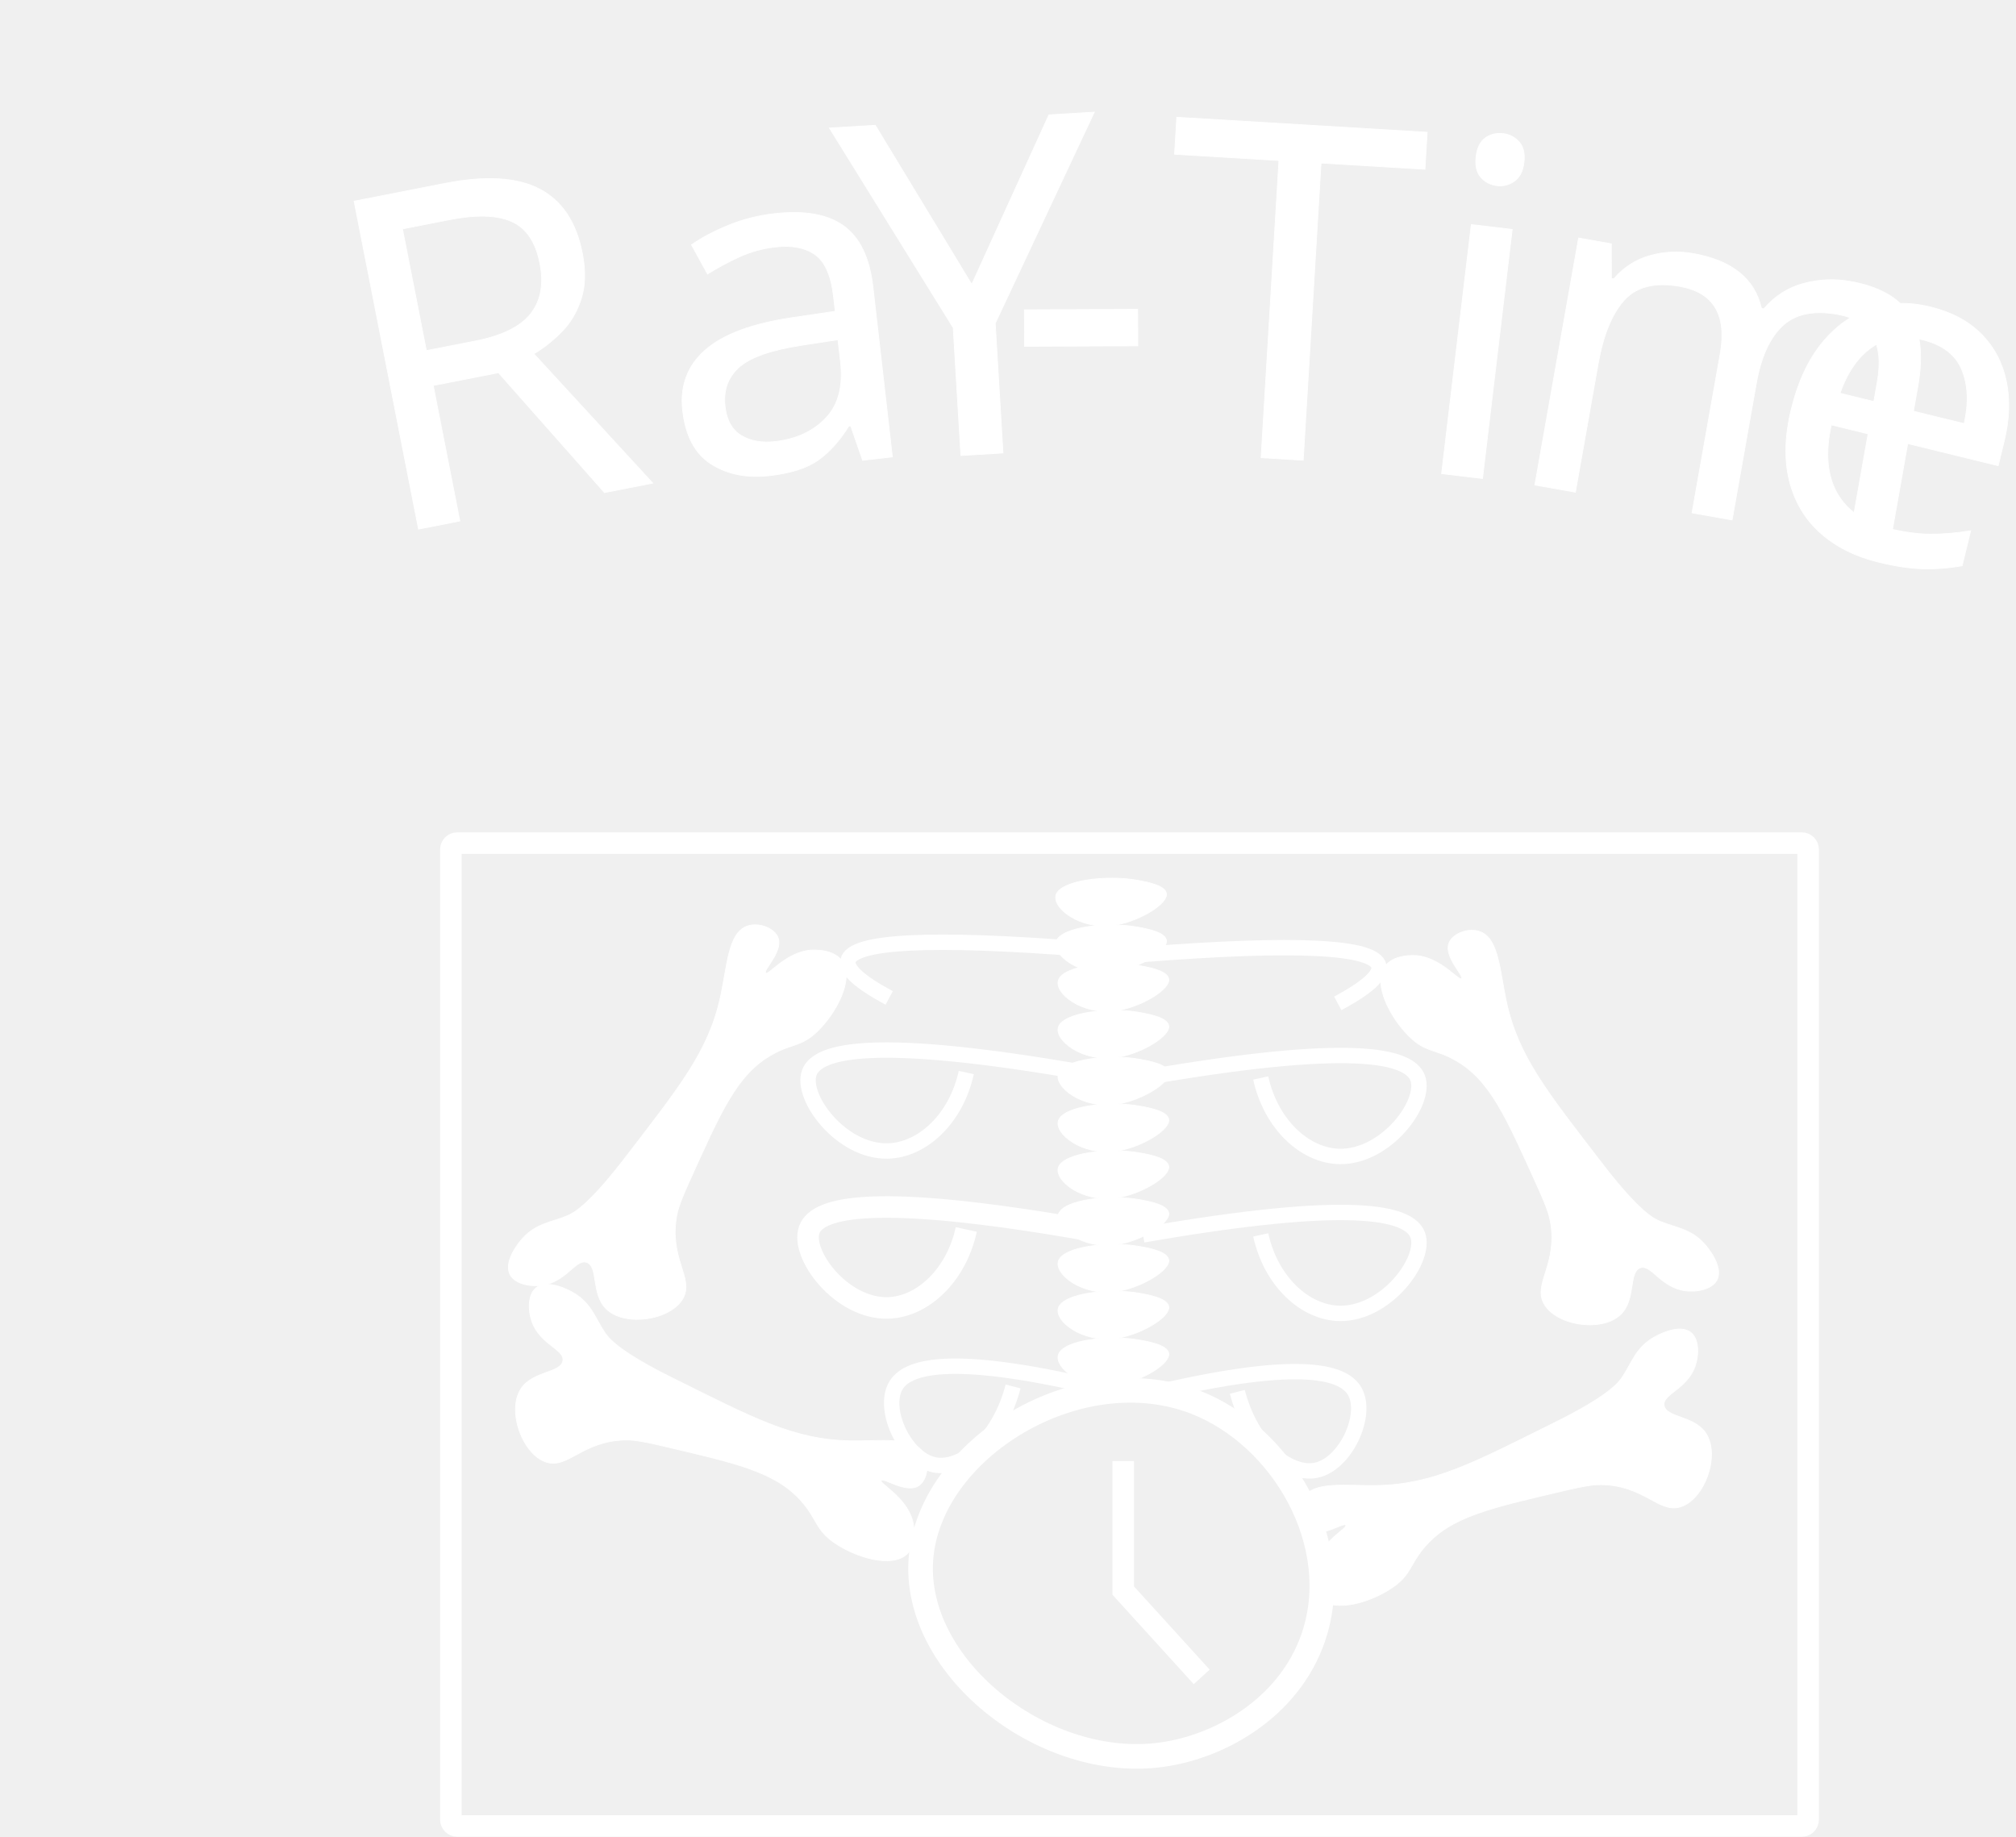
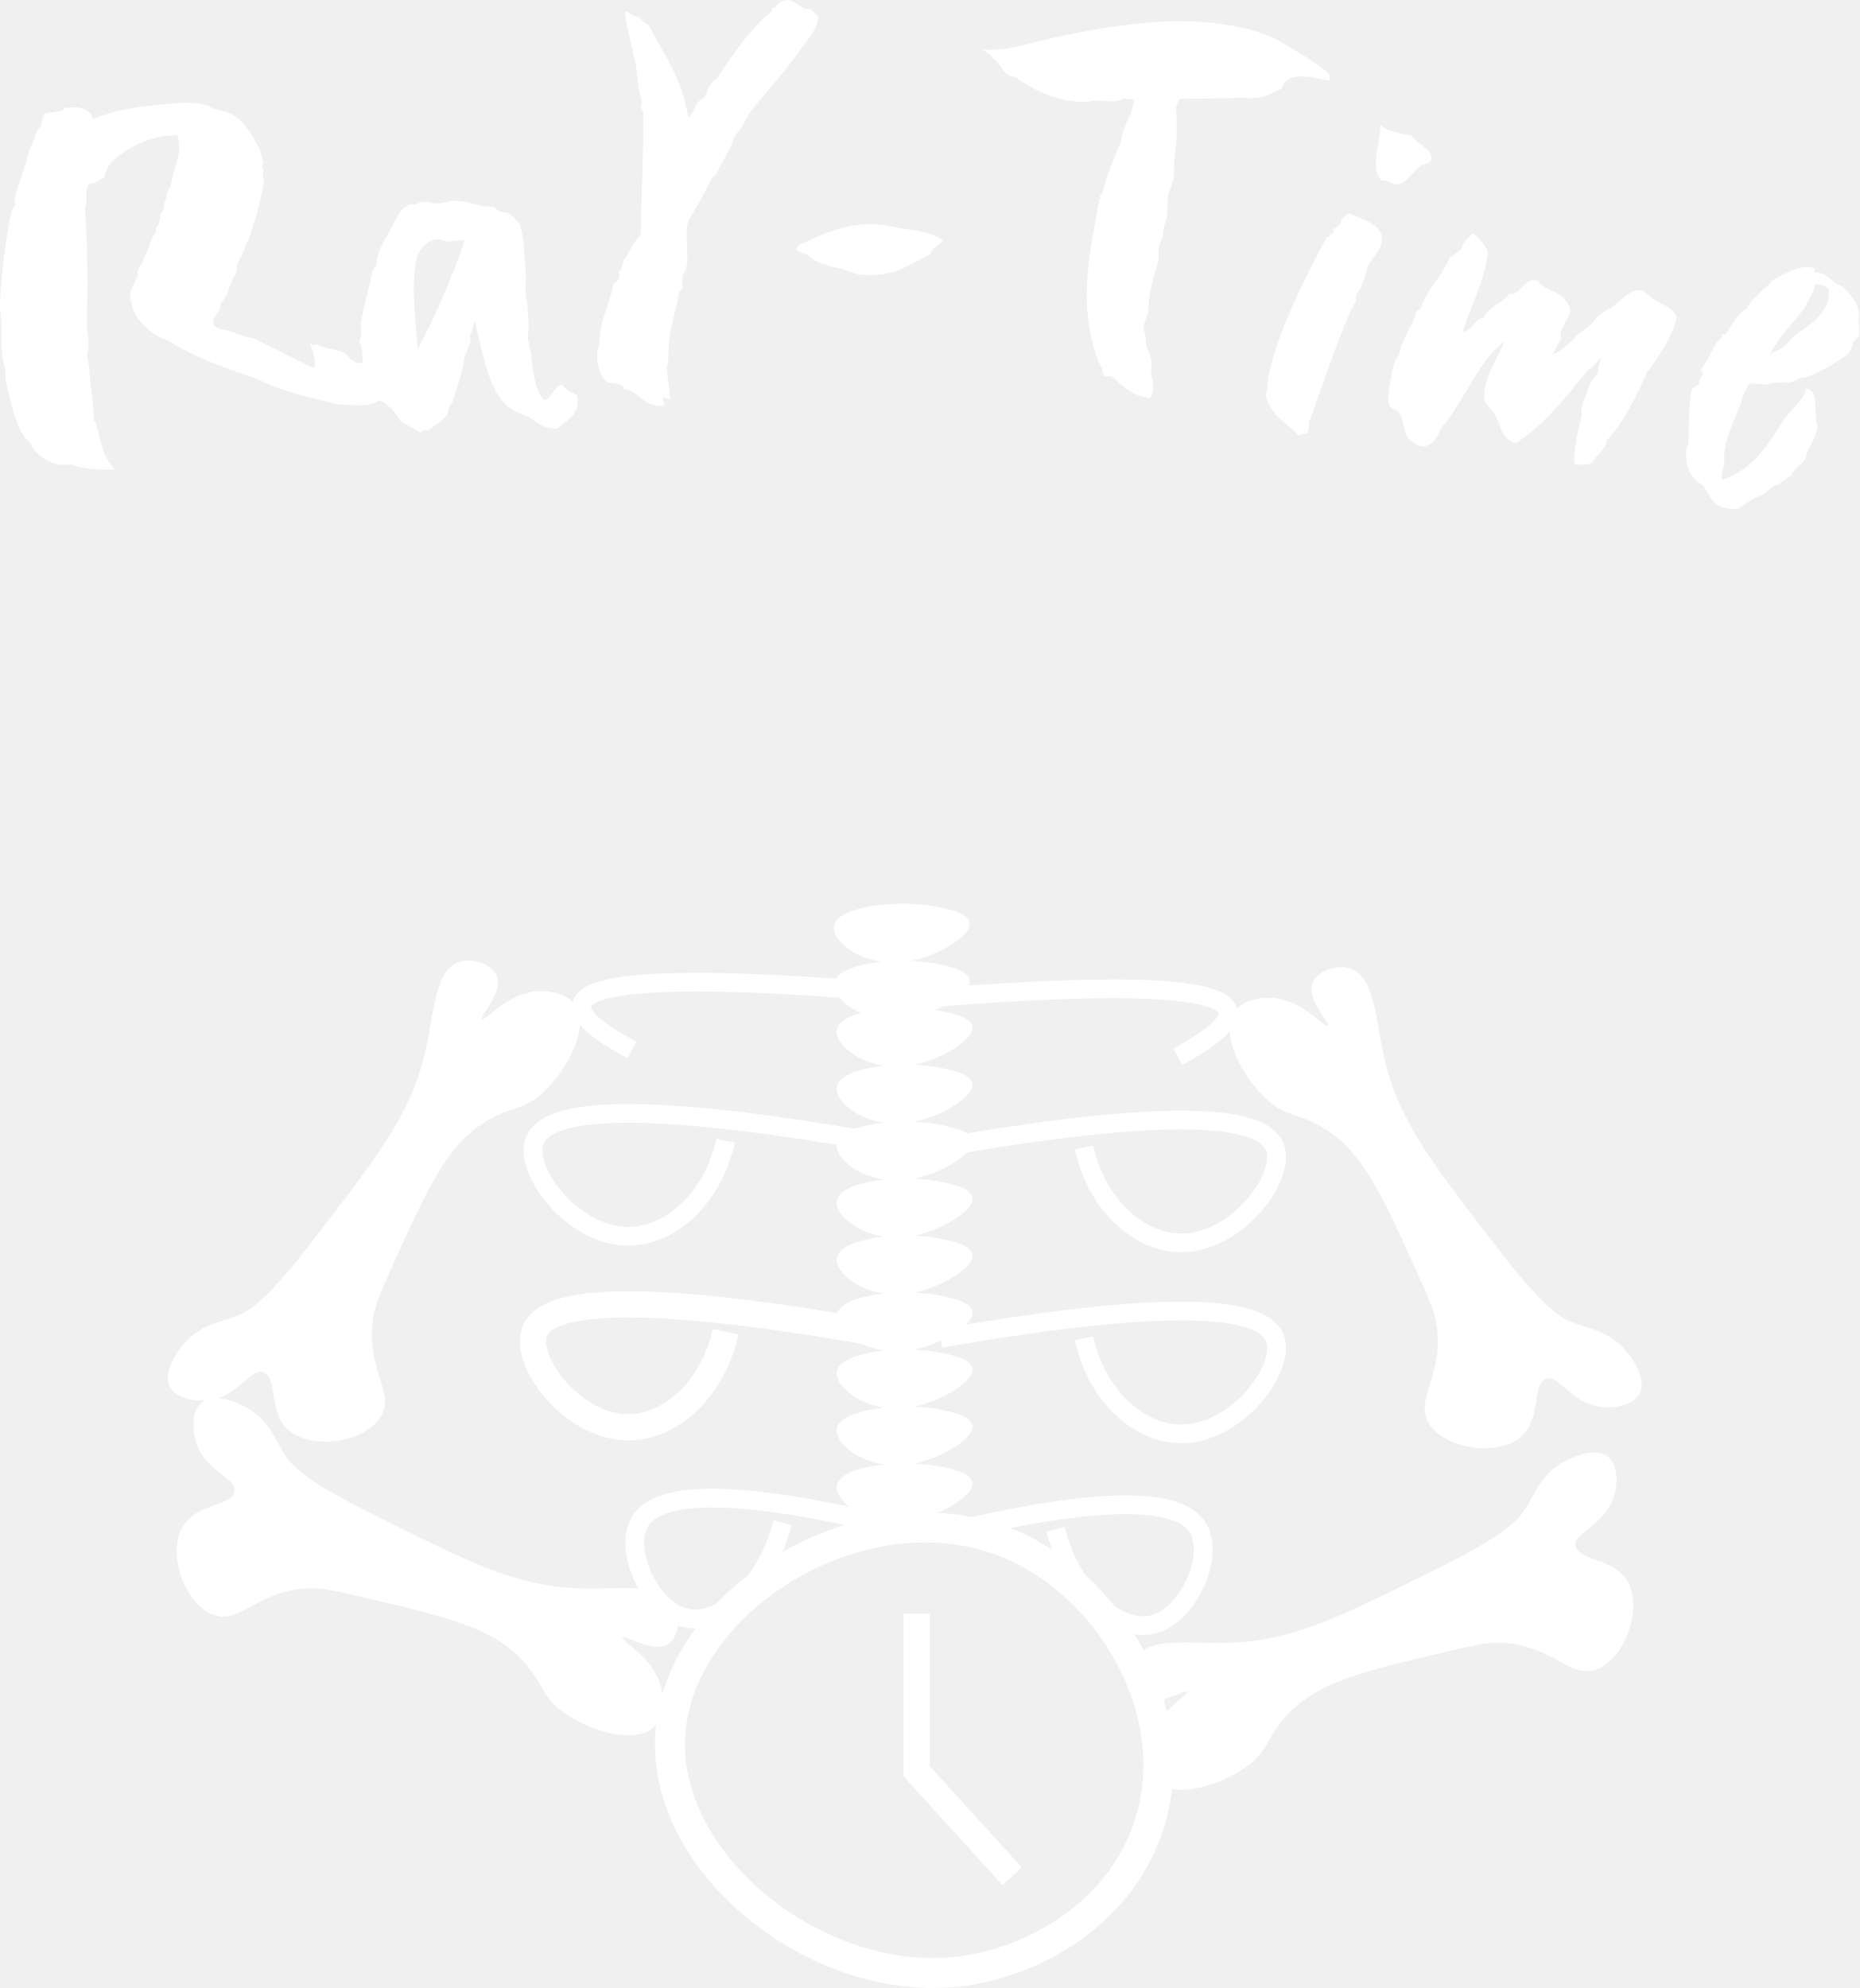
- <svg xmlns="http://www.w3.org/2000/svg" viewBox="0 0 655.15 596.89">
+ <svg xmlns="http://www.w3.org/2000/svg" viewBox="0 0 496.48 530.85">
  <defs>
-     <style>.cls-1,.cls-2,.cls-4{fill:none;}.cls-1,.cls-2,.cls-3,.cls-4,.cls-5{stroke:#fff;stroke-miterlimit:10;}.cls-1{stroke-width:7px;}.cls-2{stroke-width:5px;}.cls-3,.cls-5{fill:#fff;stroke-width:0.25px;}.cls-4{stroke-width:8px;}.cls-5{font-size:152.1px;font-family:SixHands-Brush, Six Hands;}</style>
+     <style>.cls-1,.cls-2,.cls-4{fill:none;}.cls-1,.cls-2,.cls-3,.cls-4{stroke:#fff;stroke-miterlimit:10;}.cls-1{stroke-width:5px;}.cls-2{stroke-width:7px;}.cls-3{fill:#fff;stroke-width:0.25px;}.cls-4{stroke-width:8px;}</style>
  </defs>
  <g id="Ebene_2" data-name="Ebene 2">
    <g id="Ebene_1-2" data-name="Ebene 1">
-       <rect class="cls-1" x="146.52" y="273.99" width="441.08" height="319.4" rx="2.06" />
-       <path class="cls-2" d="M352,308.38q-74.36-5.79-76.41,3.83-.93,4.41,13.38,12.09" />
-       <path class="cls-2" d="M352.27,348.54c-67.79-11.82-86.46-7.39-89.25,0-3,8,10.36,25.86,25.5,25.5,11.23-.26,22.23-10.51,25.5-25.5" />
-       <path class="cls-1" d="M352.27,399.54c-67.79-11.82-86.46-7.39-89.25,0-3,8,10.36,25.86,25.5,25.5,11.23-.26,22.23-10.51,25.5-25.5" />
-       <path class="cls-2" d="M354.73,450.55c-46.91-10.9-60.32-6.34-63.75,0-4.22,7.77,3.18,23.62,12.75,25.5,8.75,1.71,20.94-7.94,25.5-25.5" />
-       <path class="cls-3" d="M234.2,323.69c2.1-9.77,2.44-20.13,8.26-22.59,3.84-1.62,9.39.46,10.47,3.83,1.42,4.41-5,10.4-4.13,11.3s6.51-6.73,14.6-7.47c.52,0,7.67-.6,10.47,3.84,3.6,5.7-2,16.53-8.27,22.59-5.13,4.95-8.21,3.9-14.6,7.46-11.56,6.44-16.73,18.66-27,41.35-3.26,7.21-3.81,9.48-4.13,11.3-2.39,13.72,5.56,19.94,2.2,26.42-3.75,7.24-18.93,9.65-25.07,3.63-5-4.92-2.42-13.69-6.34-15.12-3.52-1.29-6.57,6.4-14.6,7.46-3.9.52-9.11-.51-10.47-3.83-1.83-4.45,3.48-10.56,4.13-11.3,4.52-5.07,9.46-5.29,14.61-7.46,1.94-.82,6.69-3.08,18.74-18.76C220.9,353.11,230.34,341.61,234.2,323.69Z" />
-       <path class="cls-3" d="M276.24,468.23c10,.18,20.22-1.48,23.76,3.76,2.33,3.45,1.36,9.3-1.74,11-4.05,2.24-11.17-2.91-11.88-1.88s7.85,5.1,10.14,12.89c.14.5,2.07,7.41-1.74,11-4.91,4.64-16.61,1.23-23.77-3.76-5.84-4.07-5.41-7.3-10.13-12.89-8.55-10.1-21.54-12.82-45.79-18.52-7.7-1.81-10-1.92-11.88-1.88-13.92.3-18.49,9.3-25.5,7.25-7.83-2.28-13.12-16.71-8.4-23.9,3.86-5.88,13-5,13.62-9.13.59-3.7-7.55-5.21-10.14-12.89-1.26-3.73-1.25-9,1.74-11,4-2.65,11,1.37,11.88,1.88,5.85,3.45,7,8.25,10.14,12.89,1.18,1.75,4.32,6,22,14.77C244.8,460.86,257.91,467.9,276.24,468.23Z" />
-       <path class="cls-4" d="M388.52,455.69c-38.08-14.81-86.66,15.16-89.25,51-2.53,34.81,38.85,67.81,76.5,63.75,20-2.15,43.08-15.21,51-38.25C437.23,501.79,416.9,466.73,388.52,455.69Z" />
-       <polyline class="cls-1" points="365.02 474.82 365.02 516.89 390.52 544.94" />
-       <path class="cls-2" d="M371.7,310.15q74.35-5.81,76.41,3.82.94,4.42-13.37,12.1" />
-       <path class="cls-2" d="M371.46,350.31c67.78-11.83,86.46-7.39,89.25,0,3,8.05-10.36,25.86-25.5,25.5-11.24-.26-22.23-10.51-25.5-25.5" />
-       <path class="cls-2" d="M371.46,401.31c67.78-11.82,86.46-7.39,89.25,0,3,8.05-10.36,25.86-25.5,25.5-11.24-.26-22.23-10.51-25.5-25.5" />
-       <path class="cls-2" d="M376.6,452.31c46.91-10.9,60.32-6.33,63.75,0,4.21,7.78-3.18,23.63-12.75,25.5-8.75,1.72-20.94-7.93-25.5-25.5" />
-       <path class="cls-3" d="M489.53,325.46c-2.1-9.77-2.44-20.13-8.27-22.59-3.83-1.62-9.39.46-10.47,3.83-1.41,4.41,5,10.4,4.14,11.3s-6.52-6.73-14.61-7.47c-.51,0-7.67-.6-10.47,3.83-3.6,5.71,2,16.53,8.27,22.6,5.13,5,8.22,3.9,14.6,7.46,11.57,6.44,16.74,18.66,27,41.35,3.26,7.21,3.82,9.48,4.13,11.3,2.4,13.71-5.55,19.94-2.2,26.42,3.75,7.24,18.94,9.64,25.08,3.63,5-4.92,2.42-13.69,6.33-15.12,3.52-1.29,6.57,6.4,14.61,7.46,3.9.52,9.1-.52,10.46-3.83,1.83-4.45-3.47-10.56-4.13-11.3-4.51-5.07-9.45-5.3-14.6-7.46-1.95-.82-6.69-3.08-18.74-18.76C502.83,354.88,493.39,343.38,489.53,325.46Z" />
-       <path class="cls-3" d="M447.49,482.75c-10,.18-20.23-1.48-23.77,3.76-2.33,3.45-1.36,9.3,1.75,11,4,2.23,11.17-2.91,11.88-1.88s-7.86,5.1-10.14,12.89c-.15.5-2.07,7.41,1.74,11,4.9,4.63,16.6,1.23,23.76-3.76,5.85-4.07,5.42-7.3,10.14-12.89,8.55-10.1,21.53-12.82,45.78-18.52,7.71-1.81,10-1.92,11.88-1.88,13.92.3,18.5,9.3,25.51,7.25,7.82-2.28,13.11-16.71,8.39-23.9-3.86-5.88-13-5-13.62-9.13-.58-3.7,7.55-5.21,10.14-12.89,1.26-3.73,1.25-9-1.74-11-4-2.65-11,1.37-11.88,1.88-5.84,3.45-7,8.25-10.14,12.89-1.18,1.75-4.31,6-22,14.76C478.92,475.38,465.81,482.42,447.49,482.75Z" />
-       <path class="cls-3" d="M361.91,315.9c-11,1.52-20.21-5.73-18.68-10,1.68-4.62,16.4-6.45,26.47-4.62,3.27.59,9.94,1.8,9.34,5C378.38,309.72,369.37,314.87,361.91,315.9Z" />
-       <path class="cls-3" d="M361.91,300.69c-11,1.52-20.21-5.73-18.68-10,1.68-4.62,16.4-6.44,26.47-4.62,3.27.59,9.94,1.8,9.34,5C378.38,294.51,369.37,299.66,361.91,300.69Z" />
-       <path class="cls-3" d="M362.67,328.46c-11,1.52-20.21-5.73-18.68-10,1.68-4.63,16.4-6.45,26.47-4.63,3.27.6,9.94,1.8,9.33,5C379.14,322.28,370.13,327.43,362.67,328.46Z" />
-       <path class="cls-3" d="M362.67,343.67c-11,1.52-20.21-5.73-18.68-10,1.68-4.63,16.4-6.45,26.47-4.63,3.27.6,9.94,1.8,9.33,5C379.14,337.49,370.13,342.64,362.67,343.67Z" />
-       <path class="cls-3" d="M362.67,358.88c-11,1.52-20.21-5.73-18.68-10,1.68-4.63,16.4-6.45,26.47-4.63,3.27.59,9.94,1.8,9.33,5C379.14,352.7,370.13,357.85,362.67,358.88Z" />
-       <path class="cls-3" d="M362.67,374.09c-11,1.52-20.21-5.73-18.68-10,1.68-4.63,16.4-6.45,26.47-4.63,3.27.59,9.94,1.8,9.33,5C379.14,367.91,370.13,373.06,362.67,374.09Z" />
-       <path class="cls-3" d="M362.67,389.3c-11,1.52-20.21-5.73-18.68-10,1.68-4.63,16.4-6.45,26.47-4.63,3.27.59,9.94,1.8,9.33,5C379.14,383.12,370.13,388.27,362.67,389.3Z" />
-       <path class="cls-3" d="M362.67,404.51c-11,1.52-20.21-5.73-18.68-10,1.68-4.63,16.4-6.45,26.47-4.63,3.27.59,9.94,1.8,9.33,5C379.14,398.33,370.13,403.48,362.67,404.51Z" />
-       <path class="cls-3" d="M362.67,419.72c-11,1.52-20.21-5.73-18.68-10,1.68-4.63,16.4-6.45,26.47-4.63,3.27.59,9.94,1.8,9.33,5C379.14,413.54,370.13,418.69,362.67,419.72Z" />
-       <path class="cls-3" d="M362.67,434.93c-11,1.52-20.21-5.73-18.68-10,1.68-4.63,16.4-6.45,26.47-4.63,3.27.59,9.94,1.8,9.33,5C379.14,428.75,370.13,433.89,362.67,434.93Z" />
-       <path class="cls-3" d="M362.67,450.13c-11,1.53-20.21-5.72-18.68-10,1.68-4.63,16.4-6.45,26.47-4.63,3.27.59,9.94,1.8,9.33,5C379.14,444,370.13,449.1,362.67,450.13Z" />
-       <text class="cls-5" transform="translate(121.53 174.79) rotate(-11.11)">R</text>
-       <text class="cls-5" transform="translate(217.47 156.77) rotate(-6.52)">a</text>
-       <text class="cls-5" transform="matrix(1, -0.06, 0.06, 1, 276.06, 150.2)">Y</text>
-       <text class="cls-5" transform="translate(327.02 147.39) rotate(-0.24)">-</text>
-       <text class="cls-5" transform="matrix(1, 0.06, -0.06, 1, 374.39, 146.61)">T</text>
-       <text class="cls-5" transform="translate(455.65 152.39) rotate(6.8)">i</text>
-       <text class="cls-5" transform="translate(486.06 155.36) rotate(10.05)">m</text>
-       <text class="cls-5" transform="translate(564.49 169.87) rotate(13.75)">e</text>
+       <path class="cls-1" d="M231.76,264.45q-74.35-5.81-76.41,3.82-.94,4.43,13.38,12.1" />
+       <path class="cls-1" d="M232,304.61c-67.79-11.83-86.46-7.4-89.25,0-3,8.05,10.36,25.86,25.5,25.5,11.23-.27,22.23-10.51,25.5-25.5" />
+       <path class="cls-2" d="M232,355.61c-67.79-11.83-86.46-7.4-89.25,0-3,8.05,10.36,25.86,25.5,25.5,11.23-.26,22.23-10.51,25.5-25.5" />
+       <path class="cls-1" d="M234.47,406.61c-46.91-10.9-60.32-6.34-63.75,0-4.22,7.78,3.18,23.62,12.75,25.5,8.75,1.72,20.94-7.93,25.5-25.5" />
+       <path class="cls-3" d="M113.93,279.76c2.11-9.78,2.45-20.13,8.27-22.59,3.84-1.63,9.39.45,10.47,3.83,1.41,4.41-5,10.4-4.13,11.29s6.51-6.72,14.6-7.46c.52-.05,7.67-.6,10.47,3.83,3.6,5.71-2,16.53-8.27,22.59-5.13,5-8.21,3.91-14.6,7.47-11.57,6.43-16.74,18.65-27,41.35-3.26,7.21-3.81,9.48-4.13,11.29-2.39,13.72,5.56,19.95,2.2,26.43-3.75,7.24-18.93,9.64-25.07,3.63-5-4.92-2.42-13.7-6.34-15.13-3.52-1.29-6.57,6.4-14.6,7.47-3.9.51-9.11-.52-10.47-3.83-1.83-4.46,3.47-10.56,4.13-11.3,4.52-5.07,9.46-5.3,14.61-7.46,1.94-.82,6.69-3.08,18.73-18.76C100.64,309.18,110.08,297.68,113.93,279.76Z" />
+       <path class="cls-3" d="M156,424.3c10,.18,20.22-1.49,23.76,3.75,2.33,3.45,1.36,9.3-1.74,11-4.06,2.23-11.17-2.91-11.88-1.88s7.85,5.09,10.14,12.89c.14.5,2.07,7.41-1.74,11-4.91,4.63-16.61,1.23-23.77-3.76-5.84-4.08-5.41-7.31-10.14-12.89-8.54-10.11-21.53-12.82-45.78-18.52C87.13,424.1,84.8,424,83,424c-13.92.29-18.49,9.3-25.5,7.25-7.83-2.28-13.12-16.72-8.4-23.9,3.86-5.88,13-5,13.62-9.13.59-3.7-7.55-5.22-10.14-12.89-1.26-3.73-1.25-9,1.74-11,4-2.65,11,1.38,11.88,1.88,5.85,3.46,7,8.26,10.14,12.89,1.18,1.75,4.32,6,22,14.77C124.54,416.92,137.65,424,156,424.3Z" />
+       <path class="cls-4" d="M268.26,411.76c-38.08-14.82-86.66,15.16-89.25,51-2.53,34.8,38.85,67.81,76.5,63.75,20-2.15,43.08-15.21,51-38.25C317,457.85,296.64,422.8,268.26,411.76Z" />
+       <polyline class="cls-2" points="244.76 430.88 244.76 472.96 270.26 501.01" />
+       <path class="cls-1" d="M251.44,266.22q74.35-5.81,76.41,3.82.94,4.43-13.37,12.1" />
+       <path class="cls-1" d="M251.2,306.38c67.78-11.83,86.46-7.4,89.25,0,3,8.05-10.36,25.86-25.5,25.5-11.24-.27-22.23-10.51-25.5-25.5" />
+       <path class="cls-1" d="M251.2,357.38c67.78-11.83,86.46-7.4,89.25,0,3,8.05-10.36,25.86-25.5,25.5-11.24-.27-22.23-10.51-25.5-25.5" />
+       <path class="cls-1" d="M256.34,408.38c46.91-10.9,60.32-6.34,63.75,0,4.21,7.78-3.18,23.62-12.75,25.5-8.75,1.72-20.94-7.93-25.5-25.5" />
+       <path class="cls-3" d="M369.27,281.53c-2.11-9.78-2.44-20.13-8.27-22.59-3.84-1.63-9.39.45-10.47,3.83-1.41,4.41,5,10.4,4.14,11.29s-6.52-6.72-14.61-7.46c-.52-.05-7.67-.6-10.47,3.83-3.6,5.7,2,16.53,8.27,22.59,5.13,5,8.22,3.91,14.6,7.47,11.57,6.43,16.74,18.65,27,41.35,3.26,7.21,3.82,9.47,4.13,11.29,2.4,13.72-5.56,19.94-2.2,26.43,3.75,7.23,18.94,9.64,25.08,3.63,5-4.92,2.42-13.7,6.33-15.13,3.52-1.29,6.57,6.4,14.6,7.47,3.91.51,9.11-.52,10.47-3.84,1.83-4.45-3.47-10.55-4.13-11.29-4.52-5.07-9.46-5.3-14.6-7.47-1.95-.81-6.69-3.08-18.74-18.76C382.57,311,373.13,299.44,369.27,281.53Z" />
+       <path class="cls-3" d="M327.23,438.82c-10,.18-20.23-1.49-23.77,3.75-2.33,3.45-1.36,9.3,1.75,11,4.05,2.24,11.17-2.9,11.88-1.87S309.23,456.8,307,464.6c-.15.49-2.07,7.4,1.74,11,4.9,4.63,16.6,1.23,23.76-3.76,5.85-4.08,5.42-7.31,10.14-12.89,8.55-10.11,21.53-12.82,45.78-18.53,7.7-1.81,10-1.91,11.88-1.87,13.92.29,18.5,9.3,25.51,7.25,7.82-2.28,13.11-16.72,8.39-23.9-3.86-5.88-13-5-13.62-9.13-.58-3.71,7.55-5.22,10.14-12.89,1.26-3.73,1.25-9-1.74-11-4-2.65-11,1.38-11.88,1.88-5.85,3.45-7,8.26-10.14,12.89-1.18,1.75-4.31,6-22,14.77C358.66,431.44,345.55,438.49,327.23,438.82Z" />
+       <path class="cls-3" d="M241.65,272c-11,1.52-20.21-5.73-18.68-10,1.68-4.63,16.4-6.45,26.47-4.63,3.27.59,9.94,1.8,9.34,5C258.12,265.79,249.11,270.94,241.65,272Z" />
+       <path class="cls-3" d="M241.65,256.76c-11,1.52-20.21-5.73-18.68-10,1.68-4.63,16.4-6.45,26.47-4.63,3.27.6,9.94,1.8,9.34,5C258.12,250.58,249.11,255.73,241.65,256.76Z" />
+       <path class="cls-3" d="M242.41,284.52c-11,1.53-20.22-5.72-18.68-10,1.68-4.63,16.4-6.45,26.47-4.63,3.26.59,9.94,1.8,9.33,5C258.88,278.35,249.87,283.49,242.41,284.52Z" />
+       <path class="cls-3" d="M242.41,299.73c-11,1.53-20.22-5.72-18.68-10,1.68-4.63,16.4-6.45,26.47-4.63,3.26.59,9.94,1.8,9.33,5C258.88,293.56,249.87,298.7,242.41,299.73Z" />
+       <path class="cls-3" d="M242.41,314.94c-11,1.53-20.22-5.72-18.68-10,1.68-4.63,16.4-6.45,26.47-4.63,3.26.59,9.94,1.8,9.33,5C258.88,308.77,249.87,313.91,242.41,314.94Z" />
+       <path class="cls-3" d="M242.41,330.15c-11,1.52-20.22-5.72-18.68-10,1.68-4.63,16.4-6.45,26.47-4.63,3.26.59,9.94,1.8,9.33,5C258.88,324,249.87,329.12,242.41,330.15Z" />
+       <path class="cls-3" d="M242.41,345.36c-11,1.52-20.22-5.72-18.68-10,1.68-4.63,16.4-6.45,26.47-4.63,3.26.59,9.94,1.8,9.33,5C258.88,339.19,249.87,344.33,242.41,345.36Z" />
+       <path class="cls-3" d="M242.41,360.57c-11,1.52-20.22-5.72-18.68-10,1.68-4.63,16.4-6.45,26.47-4.63,3.26.59,9.94,1.8,9.33,5C258.88,354.4,249.87,359.54,242.41,360.57Z" />
+       <path class="cls-3" d="M242.41,375.78c-11,1.52-20.22-5.72-18.68-10,1.68-4.62,16.4-6.44,26.47-4.62,3.26.59,9.94,1.8,9.33,5C258.88,369.61,249.87,374.75,242.41,375.78Z" />
+       <path class="cls-3" d="M242.41,391c-11,1.52-20.22-5.73-18.68-10,1.68-4.62,16.4-6.44,26.47-4.62,3.26.59,9.94,1.8,9.33,5C258.88,384.82,249.87,390,242.41,391Z" />
+       <path class="cls-3" d="M242.41,406.2c-11,1.52-20.22-5.73-18.68-10,1.68-4.62,16.4-6.45,26.47-4.62,3.26.59,9.94,1.8,9.33,5C258.88,400,249.87,405.17,242.41,406.2Z" />
+       <path class="cls-3" d="M45.36,27.81c3.19-.32,7-.45,9.51.3.81.15,1.22.69,1.88.87,3.13.94,5.18,1.16,7.5,3.49a20.53,20.53,0,0,1,3.86,5.44,14,14,0,0,1,2,5.35c.27.57-.51.56-.24,1.13.65,1.73-.07,2,.46,3.94a75.25,75.25,0,0,1-7.21,22.5c.36,1-.36,1.31-.18,2.2C61,75.26,61.13,79,58.71,80.83c.8,1.7-2.37,3.72-1.84,5.63.3,1.5,3.61,1.78,5.1,2.26a19.18,19.18,0,0,0,5.6,1.69C73.05,93.05,78.43,96,84,98.49c.75-1.7-.28-4.59-1-6.48.42.54.66.19,1.55,0,2.53,1.83,7.13.77,8.85,4,.8.15,1.25.84,1.93,1.17,1.76-.5,2.69.25,3.85.64.14.75,0,.78.26,1.34,1.19.54,1.81,2.13,2.91,3a19.24,19.24,0,0,0,.17,2.44c-.94,4.68-8.48,3.37-12.39,3.21C83,106,75.63,104.64,69.41,101.36c-8.34-3-16.92-5.67-24.22-10.43a16.77,16.77,0,0,1-8.3-6,13.14,13.14,0,0,1-2-6.27A9.66,9.66,0,0,1,35.76,76c.3-.84.93-1.58,1.23-2.41a3.37,3.37,0,0,1-.08-1.23,4.85,4.85,0,0,1,1.29-2.11c.06-.48.27-1,.33-1.46,1.56-2.32,1.54-4.8,3.31-6.85-.63-.81.48-1.49.78-2.32.24-1.14.13-2.51,1.06-3.31,0-.63.42-1,.24-1.91.84-1.25.58-3.37,1.78-4.38.43-4.89,3.52-8.9,1.75-14-7.34-.27-14.6,3.8-18.32,7.78a14.5,14.5,0,0,0-1.47,3.54c-1.28.57-2,1.49-3.85,1.69-1.62,1.25-.2,4.53-1.28,6.14.8,10.38.73,21.87.54,32,.32,2.42.88,5.25-.05,7.6.76,2.33.81,6.51,1.28,9.67.14,1.52.37,2.72.46,3.94a27.74,27.74,0,0,1,.11,2.92c0,.15,0,.93,0,.93.06.3.57.51.63.81,1.3,4.24,1.55,8.68,4.88,12.21-3.7.11-8.24-.08-11.6-1.44a8.13,8.13,0,0,1-5.4-.64,11.42,11.42,0,0,1-4.64-3.9c-.65-1-.86-2-2-2.24-.29-.72-.44-1.47-.95-1.68a44.12,44.12,0,0,1-3.07-9.31c-.67-2.66-1.5-5.29-1.1-7.23C.29,95.09.51,89.93.47,85.76c0-1.41-.38-2.72-.34-4.12a147.23,147.23,0,0,1,2.7-23.32A6.76,6.76,0,0,1,4.4,54.45c-.45-.69-.33-.87-.32-1.64,1.12-4.56,3-8.49,3.92-13.17,1.35-1.82,1.45-4.47,3.15-6a5.49,5.49,0,0,1,1.06-3.3A26.34,26.34,0,0,0,17,29.5q.14-.49.36-.54c3.34-.34,6.44-.33,7.41,3C31.22,29.19,38.35,28.41,45.36,27.81Z" />
+       <path class="cls-3" d="M150,102.82c.93,1.43,2.68,2,4,2.92.86,4.79-2.65,6.27-5.15,8.54-3.34.23-5.06-1.41-7.53-3-1.46-.75-3.35-1.15-4.36-1.95-6.24-3.73-7.79-14.57-10.07-23.8-.95,1-.61,2.67-1.55,3.85.77,2.67-1.44,4.75-1.54,6.6a21,21,0,0,1-1,4.56c-.66,2.22-1.21,4.12-2,6.5-.25.49-.93,1.18-1,1.65-.39.66-.15,1.4-.42,1.74-1,2-3.5,2.84-5,4.4a1.84,1.84,0,0,0-2.08.54c-1.66-1.19-3.58-1.89-5.23-2.92a13.68,13.68,0,0,0-4.4-5c-2.3-1.42-2.84-.75-4-4.29-.1-.91-1.11-1.71-1.37-2.6-.8-3,.2-6.3-1.24-9.5.94-1.18.29-2.79.41-4.48.67-4.83,2.38-9.92,3.11-14.29.43-.2.35-1,1-1,.09-4.6,2.28-6.84,4.15-10.58,1.27-2.28,2-5,5-6.08,1.43.45,2.23-.56,3-.64,1.51-.18,2.5.48,4,.45,1.83,0,3.42-.85,4.82-.7,2.75,0,6,1.31,8.28,1.5.64.23,1.36-.15,1.85.1.64.23,1,1.1,2,1.3a13.85,13.85,0,0,0,1.71.26,10.07,10.07,0,0,1,3.07,2.71c1.42,3,1.39,9.49,1.84,13.42,0,1.53-.11,3.07-.09,4.6.52,4.53,1.19,9.05.54,12.8,1.62,4.71,1,13.82,4.66,16.61C147.6,106.31,147.74,103.54,150,102.82Zm-38.56-9.21c4-6.88,10.25-21.53,12.84-29.63-1.83.05-4.51.67-5.64.18-3.06-1.33-5.69,1.11-7,3.4C108.9,74.45,111.42,89.78,111.39,93.61Z" />
+       <path class="cls-3" d="M212.85,14.29c-4,5.55-8.71,10.54-12.83,15.8a28,28,0,0,1-3.93,6.15c-1.3,4-3.56,7.21-5.34,10.81l-.61,0c-1.9,4.22-4.28,8-6.5,11.94-1.25,4.94.94,11.37-1.34,14.24a8.48,8.48,0,0,0-.11,3.51c-.12.62-.87.81-1,1.43-.69,4-2.12,8.34-2.64,12.79-.32,2.45,0,5.33-.65,7.5.25,1.81.62,5.6.89,7.87-.44.33-1.23-.24-1.84-.36-.57.8.7,1.64.27,2.27-5.61.47-6-3.78-10.45-4.44-.4-1.81-3-1.36-4.52-1.89-1.71-.66-3.72-6.64-2.07-9.94.08-6.7,2.75-10.66,3.82-16.2.59-.34.72-.8,1.32-.84-.21-1,.53-1.55,0-2.28,1-.82,1-1.88,1.35-3.12,1.56-2.07,2.47-4.86,4.51-6.65.22-9.61.77-21.68.71-31.12.07-1.37.18-2.29-.79-3.15.87-.81,0-2.59-.21-3.95-.44-2.41-.58-4.84-1-7.56-1-4.82-2.52-9.61-2.9-13.85.92.1,2.06,1.41,3.58,1.47a11.82,11.82,0,0,0,2.56,2.15c3.93,7.7,9,14.12,10.5,24.55,2.23-1,1.88-4.52,4.44-5.12,1-1.88,1.43-4.35,3.52-5.22C195.65,14.64,200,8.3,206,3.25c.3-.17.27-.63.25-1.08.29-.17.32.29.76.11A3.92,3.92,0,0,1,210.08.13c1.52-.09,3.45,1.79,4.86,2.32.46.12,1.06-.06,1.37.07.78.42,1.31,1.61,2.08,1.72C218.29,8.05,214.82,11.29,212.85,14.29Z" />
+       <path class="cls-3" d="M248.29,67.85c-3,1.23-6.52,3.83-10.17,4.76a23.55,23.55,0,0,1-7.91.64c-2.13-.15-4.26-1.35-6.24-1.8-3.5-.6-6.39-1.65-8.38-3.62a8.13,8.13,0,0,1-2.89-1.21c.45-1.37,2.27-1.68,3.48-2.29,4.26-2,8.81-4,14.89-4.32,3.8-.32,7.92.88,12,1.47a20.17,20.17,0,0,1,8.53,2.71C250.71,65.56,248.74,65.87,248.29,67.85Z" />
+       <path class="cls-3" d="M342.22,23.55c-1.88.79-4.1,2.18-6.7,2.48a14.25,14.25,0,0,1-3.66-.08c-4.43.19-11.14.23-16.93.33-.64.42-.57,1.79-1.05,2.22A65.77,65.77,0,0,1,313.44,43a27.77,27.77,0,0,0-.07,3.65c-.12,2-1.15,3.74-1.56,5.54-.34,3,0,5-.94,7.72a17,17,0,0,0-.48,2.86c-.23,1.21-.9,2.23-1.13,3.44a18.58,18.58,0,0,0,0,2.89c-.64,3-1.73,5.84-2.23,8.86-.41,1.8-.38,3.78-.65,5.6-.22,1.2-.9,2.23-1.12,3.43a20.68,20.68,0,0,0,.68,3.7c0,.46-.2.9-.07,1.21.36,1.55,1.33,3.13,1.52,5a13.06,13.06,0,0,0-.15,2.42c.16,2.3,1.24,4.65-.27,6.84-5-.61-7.25-3.49-10.16-5.8l-1.82-.12a3.19,3.19,0,0,1-.5-1.7c-3.43-6.16-4.79-16.3-3.92-25.39.63-7.73,2.06-13.59,3.05-19.77,0-.31.94-.4.21-.9-.13-.47.48-.43.66-.88,1.23-5.1,3.17-9.4,5-13.86.43-4.4,3-6.68,3.42-10.92-.55-.94-2.28-.14-2.85-.78-1.47,1.58-5.37.58-8.12.71-.76,0-1.24.39-1.85.35-7.32.16-14.28-3.17-18.94-6.66-2.89-.18-3.36-2.34-4.78-3.95-.57-.8-1.62-1-1.71-1.93-.59-.35-1.18-.69-1.91-1.19,6.07.38,11.06-1.45,16.47-2.64A199.07,199.07,0,0,1,302.28,6.6C315.18,5,332.82,5.44,343.09,12a109.85,109.85,0,0,1,9.82,6.24c1,.68,2.49,1.68,1.94,3.17C350.48,20.55,343.44,18.59,342.22,23.55Z" />
+       <path class="cls-3" d="M346.88,116.11c-3.3-3.15-7.76-5.52-8.81-10.85-.1-.48.22-.59.43-1,.07-10.86,11.62-33.23,15.89-40.83.8-.22,1-.95,1.83-1.17a7.56,7.56,0,0,0,0-1.07c.79-.21,1.2-1.08,1.84-1.31,0-1.23,1.16-2,2-2.83,3.78,1.68,9,2.92,8.81,7-.25,3.34-3.18,4.83-4,7.79a20.65,20.65,0,0,1-2.82,7c-.06.45-.62,1.3,0,1.38-3.37,5.11-10.64,27.52-12.8,32.78a3.83,3.83,0,0,1-.12,2.28C348.73,116,347.56,115.58,346.88,116.11Zm29.9-79.91c1.13,2.12,4.81,3.33,5.3,5.68.24,1.87-1.56,1.5-2.72,2.28-1.32.76-4.11,4.87-6.26,4.92-1.56.28-2.59-1.38-4-.94-3.34-2.84-.3-10.29-.4-14.6C370.46,35.29,374.22,35.89,376.78,36.2Z" />
+       <path class="cls-3" d="M397.23,67.42c-1.11,8-4.47,13.88-6.87,21.33,3-.24,3.24-3.44,5.94-3.89,1.51-3.28,5-3.6,6.84-6.35,2.77.95,4.1-4.84,7.39-3.33.57.26,0,.15.64.73,1.07,1,4.38,2.32,5.89,3.36a8.84,8.84,0,0,1,2.07,3.15c.13,1.88-1.76,3.86-2.49,6.2-.13.75.24,1.28,0,1.85-.76,1.72-1.93,3.06-2.17,4.41a14.16,14.16,0,0,0,4.38-2.94c1.06-.73,1.55-1.73,2.63-2.62s2.29-1.6,3.4-2.64,1.75-2,2.83-2.9a13.54,13.54,0,0,1,2.57-1.4c1.61-1.25,5.4-5.22,7.8-4.79.9.16,1.94,1.27,3.15,2.26,2.46,1.82,5.63,2.23,6.38,5-1.72,6.18-4.91,10.25-8,14.64-3,6.72-6.21,13.27-10.61,18-.68,3-2.81,3.67-4,6.08a7.63,7.63,0,0,1-4.5.13c-.13-4.5,1.06-8.61,2-12.78.11-.6-.23-1.28-.1-2a33.64,33.64,0,0,1,1.21-3.34c.72-2.34,1.34-4.08,3.18-5.76a9.3,9.3,0,0,1,1.1-4.44c-1.66.63-2.15,2.55-3.81,3.18-5.92,7.29-11.7,14.61-19.23,19.61-3.72-.81-4-4.57-5.47-7.46-1.18-2.06-3.1-2.55-2.92-5.3.15-5.23,3.95-10.11,5.52-14.62C394.64,96,391,107.09,384.6,114.3c-1.29,3.79-3.74,6.29-7.44,3.62-2.48-1.67-1.82-5.42-3.55-7.89-.67-.58-2-1-2.6-1.85-.57-1.18.05-4.62.31-6.12.48-2.69,1-5.84,2.35-7.15.46-3.47,4-8.86,4.67-11.53.35-.25.31-.87,1-.59,1.55-5.29,5.89-8.84,7.89-14.05,1.28-.24,2-1.65,3.15-2.07.2-2,1.7-2.63,2.92-4.27A14.08,14.08,0,0,1,397.23,67.42Z" />
+       <path class="cls-3" d="M484.46,72.83c2.66,0,3.44,1.31,5.18,2.52.92.7,1.66.88,2.33,1.36,2.07,1.76,4.6,4.88,4.25,8.24-.22,1.51.49,3.72-.13,5-.22.26-.95.7-1.24,1.26a7.72,7.72,0,0,1-1.13,2.7c-1.4,1.85-8.64,5.87-11.66,6.7a5,5,0,0,0-2,.45c-1.44.74-1.51,1-3.36.9-2.14-.21-4,.57-5.93.58-1.11,0-2.4-.43-3.73-.12-1.32,1.55-1.82,3.62-2.51,5.8-1.61,4-4.2,9.46-4.25,13.52-.07.3.15.67,0,1.11.12,2.06-1.23,3.77-.56,5.5,7.29-2.29,11.84-8.07,16.37-15.73,1.61-2.73,5.29-5,6.38-8.77,3,.72,1.83,5.3,2.36,8.25a2.94,2.94,0,0,0,.41,1.51c-.35,3.36-3,6.32-3.27,8.91-1.17,1.59-2.9,2.26-3.74,4.41-1.14.81-2.5,1.26-3.42,2.45-1.7-.1-2.43,1.6-3.86,2.34-.77.59-2.1.9-3.2,1.57-1.47.89-2.69,2-3.57,2.41a10.52,10.52,0,0,1-4.43-.46c-2.77-.83-3.41-4-5.12-5.94-3.77-1.87-4.64-6-4.14-9.94.29.07.07.33.33.55.46-5.06,0-12.06,1.17-16.31.71.33.85-.89,1.92-.79-.34-1.18.14-1.84,1-2.73-.22-.37.11-1.07-.67-1.1a79.12,79.12,0,0,0,4.1-7.15c.51-.81,2.16-1.81,1.53-2.44.45.11.67-.15,1-.08,1.91-2.66,2.82-5.1,5.76-6.89,1.64-3.51,4.77-4.78,6.86-7.56,2.68-1.37,7.17-4.35,10.94-3.11C484.27,72.32,484.2,72.61,484.46,72.83Zm-2.79,9.5c-3.23,4.22-7.27,7.93-9.42,12.88,1-1,2.91-1.63,4.23-2.56a30.79,30.79,0,0,0,2.35-2.56c1.25-1.26,2.43-1.6,3.82-2.82,2.83-2,6.72-5.72,5.67-10.36a5.14,5.14,0,0,0-3.81-1.09C484.23,78.26,482.73,79.93,481.67,82.33Z" />
    </g>
  </g>
</svg>
